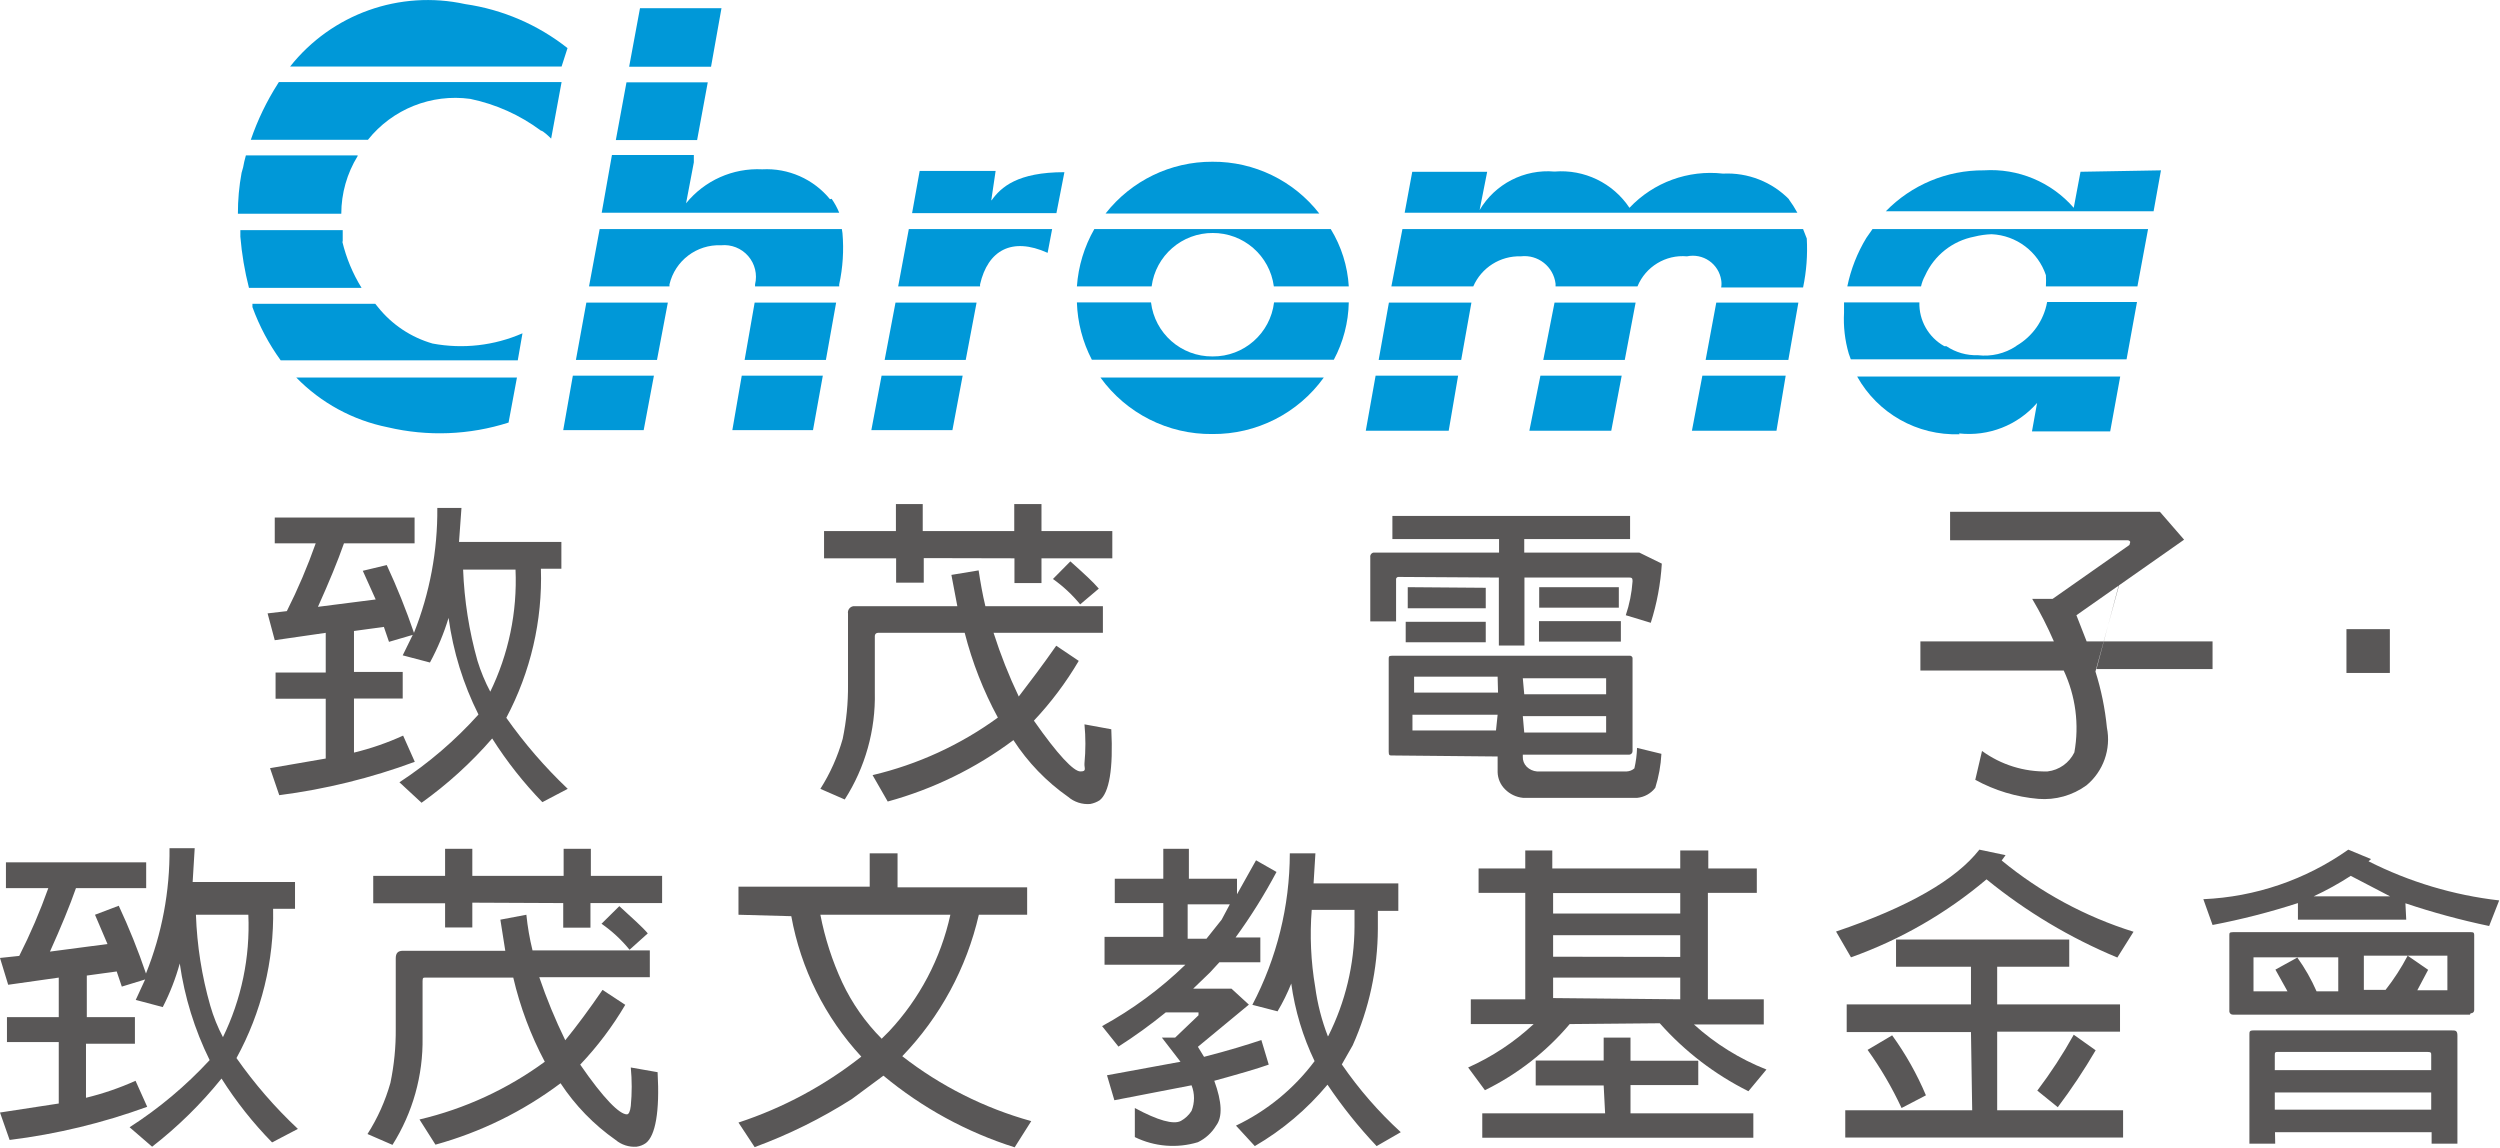
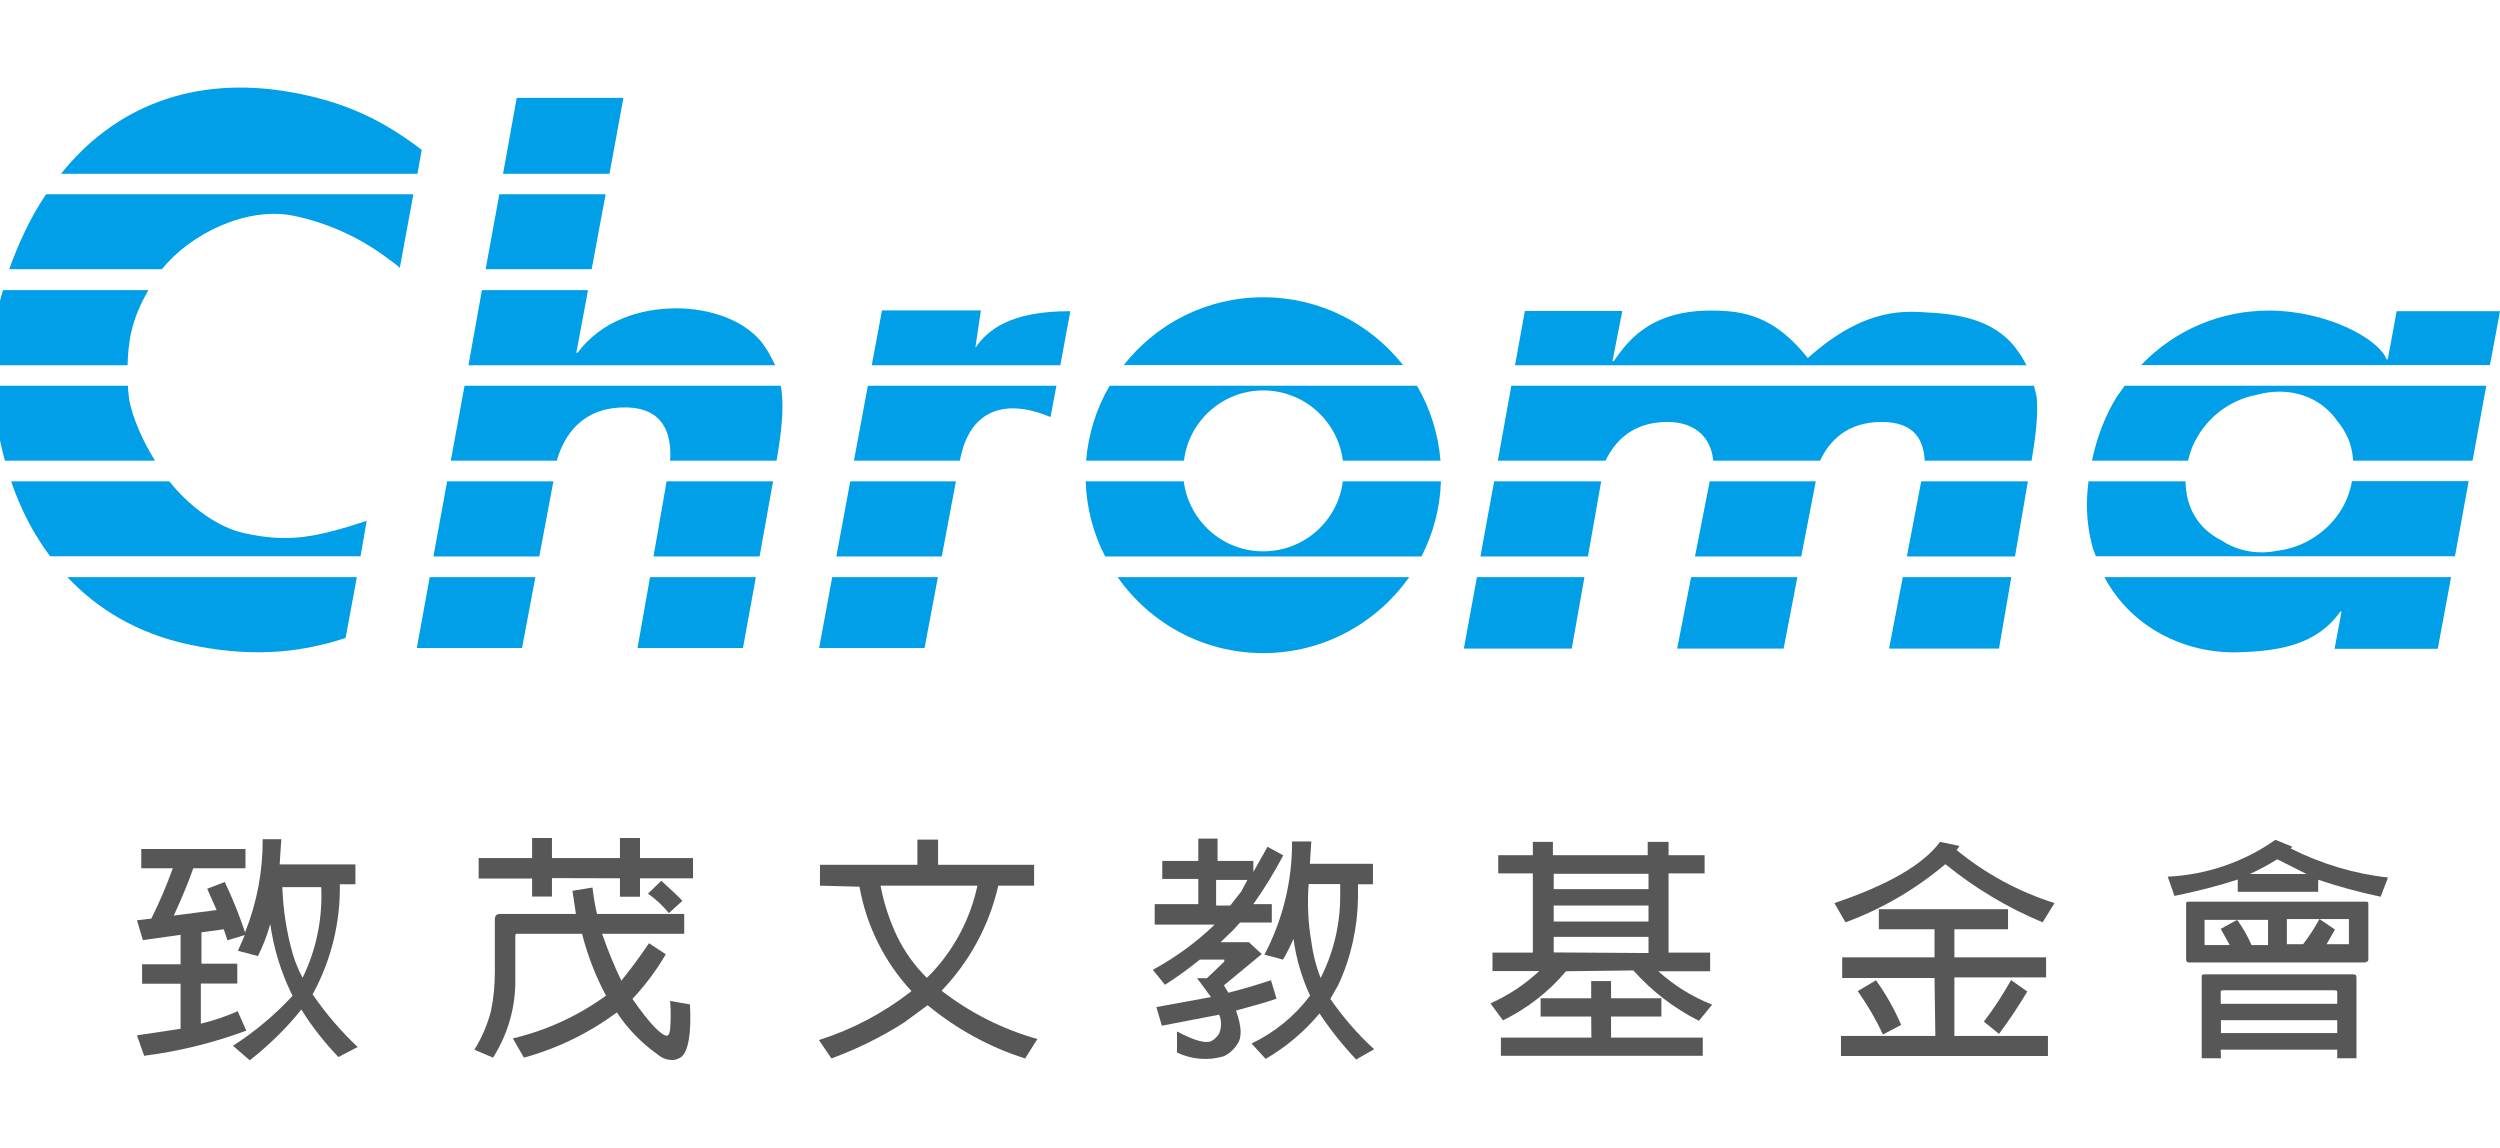
- <svg xmlns="http://www.w3.org/2000/svg" id="圖層_1" data-name="圖層 1" viewBox="0 0 122.11 56.05">
-   <defs>
-     <style>.cls-1{fill:#595757;}.cls-2{fill:#0098d8;}</style>
-   </defs>
-   <path class="cls-1" d="M23.93,32.68l-1.33-.35.49-1-1.16.34-.25-.73-1.46.2v2H22.6v1.3H20.22v2.64a13.35,13.35,0,0,0,2.4-.83l.57,1.28a30.23,30.23,0,0,1-6.62,1.63l-.45-1.32,2.72-.47V34.45H16.39V33.17h2.45V31.23l-2.49.36L16,30.28l.94-.11a28.36,28.36,0,0,0,1.41-3.31h-2V25.6h6.83v1.26H19.73c-.3.86-.73,1.9-1.27,3.1l2.82-.36-.63-1.4,1.17-.28a33.62,33.62,0,0,1,1.33,3.31,16.11,16.11,0,0,0,1.14-6.1h1.18l-.12,1.66h5V28.1h-1a14.54,14.54,0,0,1-1.69,7.28,23.37,23.37,0,0,0,3,3.47l-1.24.65a19.39,19.39,0,0,1-2.45-3.11,19.78,19.78,0,0,1-3.45,3.14l-1.08-1a19.65,19.65,0,0,0,3.86-3.31,15.06,15.06,0,0,1-1.46-4.72A11.77,11.77,0,0,1,23.93,32.68Zm2.93,1.46a12.41,12.41,0,0,0,1.25-6H25.55a19.12,19.12,0,0,0,.7,4.45,8.71,8.71,0,0,0,.63,1.52Z" transform="translate(-2.93 -0.32)" />
-   <path class="cls-1" d="M50.05,31.23H45.81a.15.15,0,0,0-.15.15v2.75a9.32,9.32,0,0,1-1.47,5.24L43,38.85a9.21,9.21,0,0,0,1.09-2.44,12.41,12.41,0,0,0,.26-2.65V30.29a.31.31,0,0,1,.26-.36h5.08L49.4,28.4l1.33-.22c.09.59.19,1.17.33,1.75H56.8v1.3H51.46a24.52,24.52,0,0,0,1.23,3.11c.56-.73,1.16-1.52,1.83-2.48l1.1.74a16.38,16.38,0,0,1-2.19,2.92C54.59,37.18,55.37,38,55.7,38s.18-.15.2-.4a10.05,10.05,0,0,0,0-1.9l1.31.24c.1,1.94-.1,3.1-.57,3.47a1.3,1.3,0,0,1-.46.18,1.47,1.47,0,0,1-1.08-.35,10.06,10.06,0,0,1-2.67-2.77,18.34,18.34,0,0,1-6.14,3l-.74-1.29a17.06,17.06,0,0,0,6.12-2.81A18.1,18.1,0,0,1,50.05,31.23Zm-2-3.65v1.2H46.7V27.59H43.18V26.26h3.51V24.94H48v1.32h4.47V24.94H53.8v1.32h3.46v1.33H53.8V28.8H52.48V27.59Zm7.16.16c.65.58,1.11,1,1.39,1.33l-.91.77a6.82,6.82,0,0,0-1.33-1.24Z" transform="translate(-2.93 -0.32)" />
-   <path class="cls-1" d="M71.25,28.5a.12.12,0,0,0-.13.09v2.08H69.86V27.54a.2.2,0,0,1,.16-.23h6.13v-.66H70.94V25.52H82.55v1.13H77.38v.66H83l1.1.54a11.89,11.89,0,0,1-.54,2.89l-1.22-.37a6.62,6.62,0,0,0,.33-1.65c0-.12,0-.19-.15-.19H77.39v3.32H76.14V28.53Zm-.34,8.72c-.1,0-.15,0-.15-.18V32.51c0-.11,0-.16.15-.16H82.5a.14.14,0,0,1,.17.1V37a.17.17,0,0,1-.15.18H77.31v.1a.65.65,0,0,0,.19.49A.81.81,0,0,0,78,38h4.39a.61.61,0,0,0,.37-.15,5.19,5.19,0,0,0,.13-1l1.19.29a6.66,6.66,0,0,1-.3,1.66,1.27,1.27,0,0,1-.88.49H77.32a1.43,1.43,0,0,1-.88-.42,1.22,1.22,0,0,1-.36-.83v-.77Zm4.59-6.53v1H71.59v-1Zm0-1.66v1H71.69V29Zm.58,4.34H72v.78H76.1Zm0,1.86H71.92V36H76Zm1.3-1h4v-.78H77.31Zm0,1.87h4V35.3H77.31ZM82,29v1H78.11V29Zm.1,1.66v1h-4v-1Z" transform="translate(-2.93 -0.32)" />
-   <path class="cls-1" d="M105.28,33.12a13.46,13.46,0,0,1,.56,2.74,2.92,2.92,0,0,1-1,2.82,3.52,3.52,0,0,1-2.35.66,7.77,7.77,0,0,1-3.08-.93L99.74,37a5.24,5.24,0,0,0,3.2,1,1.67,1.67,0,0,0,1.31-.93,6.65,6.65,0,0,0-.52-4h-7V31.65h6.52a18.49,18.49,0,0,0-1.06-2.08h1l3.79-2.66m0-.12a.13.13,0,0,0-.12-.08H98.18V25.32h10.25l1.18,1.36-5.26,3.69.5,1.28H111V33h-5.67Z" transform="translate(-2.93 -0.32)" />
-   <path class="cls-1" d="M119.66,31.05v2.14h-2.12V31.05Z" transform="translate(-2.93 -0.32)" />
-   <path class="cls-1" d="M10.88,49.51l-1.32-.35.46-1-1.14.35-.25-.74-1.46.2V50H9.52v1.3H7.13v2.64a13.83,13.83,0,0,0,2.42-.83l.57,1.27A30.58,30.58,0,0,1,3.4,56l-.47-1.34,2.87-.44v-3H3.27V50H5.8V48.07l-2.47.35-.4-1.31.94-.1A28.42,28.42,0,0,0,5.29,43.7H3.22V42.44h6.85V43.7H6.64c-.3.86-.73,1.9-1.27,3.1l2.81-.37L7.57,45l1.16-.44a32.66,32.66,0,0,1,1.33,3.31,16,16,0,0,0,1.15-6.12h1.23l-.1,1.65h5v1.31H16.27A14.57,14.57,0,0,1,14.48,52a22.25,22.25,0,0,0,3,3.46l-1.26.66A18.79,18.79,0,0,1,13.75,53a20.53,20.53,0,0,1-3.39,3.33l-1.1-.95a20.14,20.14,0,0,0,3.91-3.28,15.69,15.69,0,0,1-1.46-4.72A11.06,11.06,0,0,1,10.88,49.51ZM13.81,51a12.41,12.41,0,0,0,1.25-6H12.5a18.52,18.52,0,0,0,.7,4.44A8.11,8.11,0,0,0,13.83,51Z" transform="translate(-2.93 -0.32)" />
-   <path class="cls-1" d="M28,48.07H23.71c-.1,0-.14,0-.14.17V51a9.53,9.53,0,0,1-1.47,5.24l-1.22-.53A9.37,9.37,0,0,0,22,53.21a12.41,12.41,0,0,0,.26-2.65V47.13c0-.25.1-.37.35-.37h5l-.24-1.52L28.64,45a12.65,12.65,0,0,0,.3,1.74h5.73v1.31h-5.4a26.6,26.6,0,0,0,1.27,3.08c.56-.69,1.17-1.51,1.82-2.46l1.11.73a16.08,16.08,0,0,1-2.2,2.92c1.15,1.67,1.92,2.43,2.28,2.43.09,0,.16-.14.19-.41a9.84,9.84,0,0,0,0-1.88l1.31.23c.11,1.94-.11,3.1-.57,3.46a1,1,0,0,1-.46.18A1.43,1.43,0,0,1,33,56a10.27,10.27,0,0,1-2.69-2.77,18.27,18.27,0,0,1-6.11,3L23.42,55a16.92,16.92,0,0,0,6.12-2.82A17,17,0,0,1,28,48.07Zm-2-3.66v1.21H24.67V44.44H21.16V43.1h3.51V41.78H26V43.1h4.46V41.78h1.33V43.1h3.48v1.33H31.77v1.2H30.44v-1.2Zm7.18.17c.63.58,1.11,1,1.39,1.33l-.89.8a6.63,6.63,0,0,0-1.37-1.27Z" transform="translate(-2.93 -0.32)" />
-   <path class="cls-1" d="M39,45V43.63h6.41V42h1.36v1.66H53.1V45H50.74A14.71,14.71,0,0,1,47,51.91a18.17,18.17,0,0,0,6.3,3.17l-.81,1.28a19,19,0,0,1-6.41-3.5L44.54,54a24.7,24.7,0,0,1-4.75,2.35L39,55.15A19.53,19.53,0,0,0,45,51.93a13.71,13.71,0,0,1-3.42-6.86Zm7,6.05.35-.35a12.12,12.12,0,0,0,3-5.7H43a14.38,14.38,0,0,0,1.07,3.31A9.82,9.82,0,0,0,46,51.06Z" transform="translate(-2.93 -0.32)" />
-   <path class="cls-1" d="M59.68,51h.65l1.14-1.09v-.14h-1.6a25.08,25.08,0,0,1-2.31,1.67l-.8-1a18.93,18.93,0,0,0,4.07-3H56.88V46.08h2.87V44.43H57.38V43.24h2.37V41.78H61v1.46h2.35V44l.93-1.66,1,.57a26.94,26.94,0,0,1-2,3.2h1.21v1.21H62.49l-.46.5-.82.79h1.87l.85.78-2.49,2.06.3.49c1.21-.31,2.14-.6,2.8-.82l.36,1.2c-.56.2-1.46.46-2.66.79q.57,1.56.09,2.19a2.11,2.11,0,0,1-.89.81,4.22,4.22,0,0,1-3.08-.25V54.44c1.13.61,1.89.82,2.25.63a1.44,1.44,0,0,0,.52-.49,1.69,1.69,0,0,0,0-1.25l-3.77.73L57,52.84l3.59-.66ZM63,44.49H60.94v1.68h.92l.74-.93Zm2.34,5.23L64.1,49.4A16,16,0,0,0,65.93,42h1.25l-.09,1.47h4.14v1.34h-1v.88A14.06,14.06,0,0,1,69,51.38l-.53.93a19.33,19.33,0,0,0,2.88,3.31l-1.18.68a23.31,23.31,0,0,1-2.4-3,13.39,13.39,0,0,1-3.55,3l-.92-1a10.38,10.38,0,0,0,3.84-3.15A12.8,12.8,0,0,1,66,48.36,9.59,9.59,0,0,1,65.33,49.72Zm2.47,1.2a12,12,0,0,0,1.28-5.34v-.82H67a15.34,15.34,0,0,0,.17,3.77,10.54,10.54,0,0,0,.62,2.41Z" transform="translate(-2.93 -0.32)" />
-   <path class="cls-1" d="M79.6,50.34a12.79,12.79,0,0,1-4.14,3.23l-.82-1.11a11.65,11.65,0,0,0,3.2-2.12H74.77V49.13h2.66v-5.2H75.15V42.74h2.28v-.88h1.32v.88H85v-.88h1.37v.88h2.37v1.19H86.35v5.2h2.73v1.23H85.67a11.62,11.62,0,0,0,3.54,2.2l-.88,1.06A14.35,14.35,0,0,1,84,50.3Zm1.66,3H77.94V52.12h3.32V51h1.31v1.13h3.31v1.19H82.57V54.7h6v1.19H75.33V54.7h6ZM85,44.94v-1H78.79v1Zm0,2.12V46H78.79v1.05Zm0,2.07V48.07H78.79v1Z" transform="translate(-2.93 -0.32)" />
-   <path class="cls-1" d="M93.34,47.08l-.73-1.26c3.55-1.2,5.86-2.54,7-4l1.28.27-.19.26a19.1,19.1,0,0,0,6.44,3.48l-.79,1.26a25.72,25.72,0,0,1-6.39-3.82A21.37,21.37,0,0,1,93.34,47.08Zm5.86,3.65H93.13V49.38H99.2V47.54H95.54V46.21H104v1.33h-3.52v1.84h6v1.33h-6v3.84h6.15v1.33H93.06V54.55h6.2Zm-3.85.16A14.84,14.84,0,0,1,97,53.82l-1.19.62a17.56,17.56,0,0,0-1.66-2.84Zm9.94.73a28.54,28.54,0,0,1-1.85,2.78l-1-.81a23.23,23.23,0,0,0,1.78-2.73Z" transform="translate(-2.93 -0.32)" />
-   <path class="cls-1" d="M120.46,45.24h-5.29v-.81A34.76,34.76,0,0,1,111,45.5l-.45-1.26a13.27,13.27,0,0,0,7.08-2.42l1.11.46-.12.11A18.93,18.93,0,0,0,125,44.3l-.49,1.25a36.34,36.34,0,0,1-4.09-1.11Zm3.11,4.64H112a.17.17,0,0,1-.18-.15V46c0-.1,0-.15.18-.15h11.6c.12,0,.18,0,.18.15v3.66a.15.15,0,0,1-.17.15h0Zm-9.51,6.3H112.8V50.86c0-.15,0-.21.2-.21h9.69c.17,0,.27,0,.27.25v5.28H121.7v-.56h-7.65Zm2-7.44h1.08V47.08H113v1.66h1.66l-.59-1.06,1.07-.59a9,9,0,0,1,.94,1.65Zm5.62,3.85v-.73c0-.12,0-.16-.2-.16h-7.27c-.12,0-.18,0-.17.16v.73Zm-7.64,1.09v.84h7.64v-.84Zm3.71-10.58a14.89,14.89,0,0,1-1.81,1h3.73ZM121,48.69h1.47V47h-4.08v1.67h1.06A10.83,10.83,0,0,0,120.53,47l1,.69Z" transform="translate(-2.93 -0.32)" />
-   <path class="cls-2" d="M94.09,11.94a7.47,7.47,0,0,0-.93,2.37h3.6a2,2,0,0,1,.2-.53,3.32,3.32,0,0,1,2.4-1.9,4.05,4.05,0,0,1,.85-.12,2.94,2.94,0,0,1,2.65,2,5,5,0,0,1,0,.55h4.47l.52-2.8H94.39Z" transform="translate(-2.93 -0.32)" />
-   <path class="cls-2" d="M104.55,8.71l-.33,1.76h0a5.36,5.36,0,0,0-4.39-1.83,6.61,6.61,0,0,0-4.79,2h13.08l.36-2Z" transform="translate(-2.93 -0.32)" />
-   <path class="cls-2" d="M101.4,17.23a2.78,2.78,0,0,1-1.86.44A2.61,2.61,0,0,1,98,17.23H97.9a2.38,2.38,0,0,1-1.22-2.14H93v.5a6,6,0,0,0,.23,2l.1.28h13.47l.51-2.8h-4.39a3.11,3.11,0,0,1-1.5,2.14" transform="translate(-2.93 -0.32)" />
-   <path class="cls-2" d="M98.62,21.49A4.4,4.4,0,0,0,102.43,20h0l-.25,1.39H106l.49-2.68H93.64a5.5,5.5,0,0,0,5,2.82" transform="translate(-2.93 -0.32)" />
-   <path class="cls-2" d="M62.15,11.7a3,3,0,0,1,3,2.61h3.66a6.06,6.06,0,0,0-.88-2.8H56.38a6.57,6.57,0,0,0-.85,2.8h3.65a3,3,0,0,1,3-2.61" transform="translate(-2.93 -0.32)" />
-   <path class="cls-2" d="M62.15,8.22a6.59,6.59,0,0,0-5.22,2.53H67.37a6.56,6.56,0,0,0-5.22-2.53" transform="translate(-2.93 -0.32)" />
-   <path class="cls-2" d="M62.15,17.73a3,3,0,0,1-3-2.64H55.53a6.51,6.51,0,0,0,.73,2.8H68.08a6.21,6.21,0,0,0,.73-2.8H65.16a3,3,0,0,1-3,2.64" transform="translate(-2.93 -0.32)" />
-   <path class="cls-2" d="M62.15,21.52a6.63,6.63,0,0,0,5.44-2.76H56.68a6.65,6.65,0,0,0,5.47,2.76" transform="translate(-2.93 -0.32)" />
-   <path class="cls-2" d="M17.4,18.76a8.61,8.61,0,0,0,4.47,2.43,11.05,11.05,0,0,0,5.9-.23l.41-2.2Z" transform="translate(-2.93 -0.32)" />
-   <path class="cls-2" d="M30.65,2.67a10.48,10.48,0,0,0-5-2.15A8.57,8.57,0,0,0,17.1,3.57H30.36Z" transform="translate(-2.93 -0.32)" />
-   <path class="cls-2" d="M19.67,12.12v-.56h-5v.32a15.18,15.18,0,0,0,.42,2.5h5.5a7.73,7.73,0,0,1-.94-2.26" transform="translate(-2.93 -0.32)" />
-   <path class="cls-2" d="M16.5,4.41a12.81,12.81,0,0,0-1.32,2.74H20.9a5.45,5.45,0,0,1,5-2A8.75,8.75,0,0,1,29.35,6.7c.1,0,.41.3.5.39l.51-2.76H16.55Z" transform="translate(-2.93 -0.32)" />
-   <path class="cls-2" d="M24.06,17.1a5.28,5.28,0,0,1-2.67-1.78l-.13-.16h-6v.16a10.63,10.63,0,0,0,1.38,2.6H28.22l.23-1.32a7.51,7.51,0,0,1-4.39.5" transform="translate(-2.93 -0.32)" />
-   <path class="cls-2" d="M20.4,7.91H14.94l-.08.31a3.53,3.53,0,0,1-.13.54,10.86,10.86,0,0,0-.18,2H19.6a5.39,5.39,0,0,1,.8-2.82" transform="translate(-2.93 -0.32)" />
-   <path class="cls-2" d="M43.47,10.05a4,4,0,0,0-3.31-1.46,4.5,4.5,0,0,0-3.72,1.66h0l.38-2V7.89h-4l-.5,2.82H43.92a3.44,3.44,0,0,0-.37-.68" transform="translate(-2.93 -0.32)" />
-   <polygon class="cls-2" points="34.57 4.02 30.6 4.02 30.08 6.84 34.05 6.84 34.57 4.02" />
-   <polygon class="cls-2" points="35.77 21.01 39.71 21.01 40.19 18.35 36.23 18.35 35.77 21.01" />
-   <path class="cls-2" d="M44.05,11.51H32.22l-.52,2.8h3.93v-.1a2.48,2.48,0,0,1,2.52-1.91,1.55,1.55,0,0,1,1.66,1.91v.1h4.11v-.1a8.39,8.39,0,0,0,.16-2.5Z" transform="translate(-2.93 -0.32)" />
-   <polygon class="cls-2" points="36.37 17.58 40.34 17.58 40.84 14.78 36.86 14.78 36.37 17.58" />
-   <polygon class="cls-2" points="28.13 17.58 32.09 17.58 32.62 14.78 28.64 14.78 28.13 17.58" />
-   <polygon class="cls-2" points="35.24 0.4 31.26 0.4 30.73 3.26 34.73 3.26 35.24 0.4" />
-   <polygon class="cls-2" points="27.51 21.01 31.44 21.01 31.94 18.35 27.98 18.35 27.51 21.01" />
-   <path class="cls-2" d="M51.35,10.09l.21-1.42H47.85l-.37,2.06h7.05l.39-2c-2.29,0-3.1.73-3.56,1.38" transform="translate(-2.93 -0.32)" />
-   <polygon class="cls-2" points="42.56 21.01 46.52 21.01 47.02 18.35 43.06 18.35 42.56 21.01" />
-   <path class="cls-2" d="M46.8,14.31h4v-.1c.38-1.66,1.55-2.33,3.3-1.54l.22-1.16h-7Z" transform="translate(-2.93 -0.32)" />
-   <polygon class="cls-2" points="43.21 17.58 47.17 17.58 47.7 14.78 43.74 14.78 43.21 17.58" />
-   <polygon class="cls-2" points="74.7 21.04 78.7 21.04 79.21 18.35 75.24 18.35 74.7 21.04" />
-   <path class="cls-2" d="M91,11.51H71.43l-.54,2.8h4a2.45,2.45,0,0,1,2.32-1.47,1.53,1.53,0,0,1,1.7,1.34v.13h4a2.39,2.39,0,0,1,2.42-1.47A1.4,1.4,0,0,1,87,14a1.09,1.09,0,0,1,0,.36h4a9.15,9.15,0,0,0,.18-2.39Z" transform="translate(-2.93 -0.32)" />
-   <polygon class="cls-2" points="67.34 17.58 71.37 17.58 71.87 14.78 67.84 14.78 67.34 17.58" />
-   <polygon class="cls-2" points="75.38 17.58 79.36 17.58 79.89 14.78 75.93 14.78 75.38 17.58" />
-   <polygon class="cls-2" points="82.64 21.04 86.77 21.04 87.22 18.35 83.15 18.35 82.64 21.04" />
-   <polygon class="cls-2" points="66.71 21.04 70.76 21.04 71.22 18.35 67.19 18.35 66.71 21.04" />
-   <polygon class="cls-2" points="83.31 17.58 87.35 17.58 87.84 14.78 83.83 14.78 83.31 17.58" />
-   <path class="cls-2" d="M90.33,10.07A4.23,4.23,0,0,0,87.09,8.8a5.44,5.44,0,0,0-4.57,1.67A4,4,0,0,0,78.86,8.7a3.86,3.86,0,0,0-3.66,1.88h0l.37-1.87H71.91l-.37,2H90.72a5.67,5.67,0,0,0-.42-.66" transform="translate(-2.93 -0.32)" />
+ <svg xmlns="http://www.w3.org/2000/svg" version="1.1" id="圖層_1" x="0px" y="0px" viewBox="0 0 122.11 56.05" style="enable-background:new 0 0 122.11 56.05;" xml:space="preserve">
+   <style type="text/css">
+ 	.st0{fill:#009FE8;}
+ 	.st1{fill:#585757;}
+ </style>
+   <g>
+     <g>
+       <path class="st0" d="M103.38,19.4c-0.55,0.9-0.96,1.95-1.2,3.1h4.69c0.06-0.24,0.13-0.48,0.23-0.71c0.56-1.29,1.73-2.25,3.15-2.51    c0.35-0.1,0.72-0.15,1.09-0.15c1.2,0,2.21,0.55,2.82,1.43c0.29,0.35,0.53,0.76,0.66,1.23c0.06,0.22,0.1,0.46,0.12,0.71h5.83    l0.67-3.66h-17.66L103.38,19.4z" />
+       <path class="st0" d="M117.06,15.21l-0.43,2.34h-0.06c-0.41-1.04-2.98-2.38-5.75-2.38c-2.37,0-4.6,0.95-6.24,2.66h17.04l0.49-2.63    H117.06z" />
+       <path class="st0" d="M112.91,26.32c-0.52,0.32-1.08,0.5-1.6,0.57c-0.27,0.05-0.55,0.09-0.83,0.09c-0.74,0-1.41-0.21-1.95-0.57    c-0.05-0.03-0.11-0.06-0.17-0.09c-0.97-0.55-1.59-1.48-1.61-2.81h-4.74L102,23.62c-0.02,0.18-0.04,0.35-0.05,0.53    c-0.06,0.95,0.05,1.83,0.28,2.65l0.14,0.37l17.54,0l0.67-3.67h-5.7C114.65,24.82,113.84,25.76,112.91,26.32z" />
+       <path class="st0" d="M109.34,31.86c1.97-0.06,3.82-0.35,4.97-1.99h0.06l-0.34,1.82h5.04l0.65-3.5h-16.93    C104.08,30.63,106.7,31.94,109.34,31.86z" />
+       <path class="st0" d="M61.7,19.07c2,0,3.65,1.5,3.89,3.43h4.77c-0.11-1.32-0.51-2.57-1.15-3.66H54.2    c-0.64,1.09-1.04,2.34-1.15,3.66h4.78C58.06,20.57,59.71,19.07,61.7,19.07z" />
+       <path class="st0" d="M61.7,14.52c-2.77,0-5.22,1.29-6.81,3.31h13.64C66.93,15.81,64.47,14.52,61.7,14.52z" />
+       <path class="st0" d="M61.7,26.93c-1.99,0-3.63-1.49-3.88-3.42h-4.79c0.04,1.32,0.38,2.56,0.95,3.67h15.45    c0.57-1.11,0.91-2.35,0.95-3.67h-4.79C65.35,25.44,63.7,26.93,61.7,26.93z" />
+       <path class="st0" d="M61.7,31.9c2.95,0,5.55-1.47,7.13-3.71H54.59C56.16,30.43,58.76,31.9,61.7,31.9z" />
+       <path class="st0" d="M3.31,28.21c1.44,1.52,3.35,2.71,5.87,3.26c2.85,0.62,5.29,0.49,7.7-0.31l0.55-2.97H3.29L3.31,28.21z" />
+       <path class="st0" d="M20.6,7.32c-1.81-1.38-3.64-2.33-6.4-2.82C9.37,3.65,5.54,5.28,2.98,8.49h17.41L20.6,7.32z" />
+       <path class="st0" d="M6.32,19.59c-0.04-0.32-0.07-0.55-0.07-0.75h-6.58l0.01,0.39c0.08,1.06,0.26,2.17,0.56,3.27h7.33    C6.94,21.49,6.5,20.43,6.32,19.59z" />
+       <path class="st0" d="M2.19,9.58c-0.71,1.06-1.31,2.36-1.74,3.57h7.46c1.37-1.72,4.13-3.08,6.44-2.61    c1.58,0.33,3.15,1.01,4.53,2.04c0.13,0.1,0.52,0.37,0.65,0.5l0.66-3.59H2.25L2.19,9.58z" />
+       <path class="st0" d="M11.92,26.04c-1.3-0.29-2.58-1.27-3.47-2.31c-0.06-0.07-0.12-0.14-0.18-0.22H0.55l0.07,0.22    c0.43,1.2,1.02,2.35,1.79,3.39l0.04,0.05h15.16l0.3-1.73C15.3,26.3,14.01,26.5,11.92,26.04z" />
+       <path class="st0" d="M7.25,14.17H0.15l-0.11,0.36c-0.06,0.24-0.11,0.47-0.16,0.71c-0.15,0.77-0.24,1.65-0.25,2.6h6.6    C6.27,16.7,6.39,15.65,7.25,14.17z" />
+       <path class="st0" d="M37.37,16.95c-0.85-1.3-2.69-1.89-4.33-1.89c-1.82,0-3.68,0.63-4.83,2.17h-0.06l0.49-2.62l0.08-0.44h-5.18    l-0.66,3.67h14.98C37.72,17.54,37.57,17.25,37.37,16.95z" />
+       <polygon class="st0" points="29.58,9.49 24.39,9.49 23.72,13.15 28.9,13.15   " />
+       <polygon class="st0" points="31.14,31.65 36.29,31.65 36.92,28.19 31.75,28.19   " />
+       <path class="st0" d="M38.13,18.84H22.69l-0.67,3.66h5.19l0.02-0.12c0.34-1.07,1.16-2.48,3.29-2.48c1.96,0,2.26,1.38,2.22,2.48    l-0.02,0.12h5.21l0.02-0.12c0.23-1.34,0.33-2.37,0.23-3.27L38.13,18.84z" />
+       <polygon class="st0" points="31.92,27.18 37.1,27.18 37.76,23.51 32.56,23.51   " />
+       <polygon class="st0" points="21.17,27.18 26.34,27.18 27.03,23.51 21.84,23.51   " />
+       <polygon class="st0" points="30.45,4.78 25.24,4.78 24.57,8.49 29.77,8.49   " />
+       <polygon class="st0" points="20.36,31.65 25.5,31.65 26.15,28.19 20.99,28.19   " />
+       <path class="st0" d="M47.64,16.99l0.27-1.83h-4.83l-0.5,2.68h9.21l0.49-2.64C49.3,15.19,48.22,16.15,47.64,16.99z" />
+       <polygon class="st0" points="40.01,31.65 45.16,31.65 45.81,28.19 40.65,28.19   " />
+       <path class="st0" d="M41.71,22.5h5.17l0.03-0.12c0.44-2.2,2.01-3.01,4.4-2.01l0.29-1.53h-9.21L41.71,22.5z" />
+       <polygon class="st0" points="40.85,27.18 46,27.18 46.69,23.51 41.53,23.51   " />
+       <polygon class="st0" points="81.92,31.68 87.12,31.68 87.79,28.19 82.6,28.19   " />
+       <path class="st0" d="M99.35,18.84H73.82l-0.66,3.66h5.26c0.47-0.97,1.34-1.89,3.02-1.89c1.53,0,2.16,0.94,2.24,1.89h5.22    c0.45-0.95,1.3-1.89,3.01-1.89c1.6,0,2.05,0.88,2.1,1.89h5.22c0.23-1.35,0.32-2.31,0.25-3.11L99.35,18.84z" />
+       <polygon class="st0" points="72.31,27.18 77.56,27.18 78.21,23.51 72.98,23.51   " />
+       <polygon class="st0" points="82.79,27.18 87.98,27.18 88.69,23.51 83.51,23.51   " />
+       <polygon class="st0" points="92.27,31.68 97.64,31.68 98.24,28.19 92.94,28.19   " />
+       <polygon class="st0" points="71.5,31.68 76.77,31.68 77.39,28.19 72.14,28.19   " />
+       <polygon class="st0" points="93.14,27.18 98.42,27.18 99.05,23.51 93.84,23.51   " />
+       <path class="st0" d="M98.43,16.97c-1.11-1.43-2.97-1.63-4.16-1.7c-1.09-0.06-3.11-0.35-5.97,2.22c-1.68-2.13-3.24-2.32-4.75-2.32    c-3.19,0-4.2,1.77-4.73,2.47h-0.06l0.48-2.45h-4.76l-0.48,2.65h24.98C98.84,17.55,98.66,17.27,98.43,16.97z" />
+     </g>
+     <path class="st1" d="M12.6,46.7l-0.98-0.26l0.34-0.77l-0.85,0.26l-0.18-0.54l-1.09,0.15v1.53h1.75v0.97H9.81v1.96   c0.62-0.15,1.22-0.35,1.8-0.61l0.42,0.95c-1.61,0.6-3.29,1.01-4.99,1.23l-0.35-1l2.13-0.32v-2.2H6.94v-0.95h1.88v-1.44l-1.84,0.26   l-0.29-0.97l0.7-0.08c0.4-0.8,0.75-1.62,1.05-2.46H6.9v-0.94h5.09v0.94H9.44c-0.22,0.64-0.54,1.41-0.95,2.31l2.09-0.27l-0.46-1.04   l0.86-0.33c0.38,0.8,0.71,1.62,0.99,2.46c0.58-1.45,0.87-2.99,0.86-4.55h0.91l-0.08,1.23h3.7v0.97H16.6   c0.03,1.88-0.43,3.73-1.33,5.38c0.64,0.93,1.38,1.8,2.2,2.57l-0.94,0.49c-0.68-0.71-1.29-1.48-1.81-2.32   c-0.74,0.92-1.59,1.75-2.52,2.48l-0.82-0.71c1.07-0.69,2.05-1.51,2.91-2.44c-0.55-1.1-0.92-2.29-1.09-3.51   C13.06,45.66,12.85,46.19,12.6,46.7z M14.77,47.78c0.68-1.38,0.99-2.91,0.92-4.45h-1.9c0.04,1.12,0.21,2.23,0.52,3.3   c0.12,0.39,0.28,0.77,0.47,1.13L14.77,47.78z" />
+     <path class="st1" d="M28.43,45.61h-3.15c-0.08,0-0.11,0-0.11,0.13v2.03c0.03,1.38-0.35,2.73-1.09,3.89l-0.91-0.39   c0.36-0.57,0.62-1.19,0.8-1.84c0.14-0.65,0.2-1.31,0.2-1.97v-2.55c0-0.18,0.08-0.27,0.26-0.27h3.7l-0.17-1.13l0.98-0.16   c0.05,0.44,0.12,0.87,0.22,1.29h4.26v0.97h-4.01c0.27,0.78,0.58,1.55,0.94,2.29c0.42-0.52,0.87-1.12,1.35-1.83l0.82,0.54   c-0.46,0.79-1.01,1.52-1.63,2.18c0.85,1.23,1.43,1.8,1.69,1.8c0.07,0,0.12-0.1,0.15-0.3c0.04-0.47,0.04-0.94,0-1.4l0.97,0.17   c0.08,1.44-0.09,2.31-0.43,2.57c-0.1,0.07-0.22,0.12-0.34,0.14c-0.29,0.03-0.58-0.07-0.8-0.26c-0.79-0.56-1.47-1.25-2-2.06   c-1.36,1.01-2.9,1.76-4.54,2.21l-0.54-0.94c1.64-0.39,3.19-1.1,4.55-2.09C29.09,47.68,28.7,46.67,28.43,45.61z M26.96,42.89v0.9   h-0.97v-0.88h-2.61v-1h2.61v-0.98h0.97v0.98h3.32v-0.98h0.98v0.98h2.59v0.99h-2.59v0.9h-0.98v-0.9L26.96,42.89z M32.3,43.02   c0.47,0.43,0.83,0.76,1.03,0.98l-0.66,0.6c-0.29-0.36-0.64-0.68-1.02-0.95L32.3,43.02z" />
+     <path class="st1" d="M40.05,43.26v-1.02h4.76v-1.23h1.01v1.23h4.69v1.02h-1.75c-0.44,1.93-1.4,3.71-2.77,5.13   c1.39,1.08,2.98,1.88,4.68,2.36l-0.6,0.95c-1.74-0.55-3.35-1.44-4.76-2.6l-1.16,0.85c-1.11,0.71-2.3,1.29-3.54,1.75l-0.61-0.9   c1.64-0.52,3.17-1.33,4.52-2.39c-1.32-1.42-2.2-3.19-2.54-5.1L40.05,43.26z M45.27,47.76l0.26-0.26c1.11-1.19,1.87-2.65,2.21-4.24   h-4.73c0.16,0.85,0.43,1.68,0.8,2.46C44.18,46.48,44.67,47.17,45.27,47.76z" />
+     <path class="st1" d="M58.47,47.78h0.48l0.85-0.81v-0.1h-1.19c-0.55,0.44-1.12,0.86-1.71,1.23l-0.59-0.73   c1.1-0.6,2.12-1.34,3.02-2.21h-2.93v-1h2.13v-1.23h-1.76v-0.88h1.76v-1.09h0.94v1.09h1.75v0.54l0.69-1.23l0.77,0.42   c-0.44,0.83-0.92,1.62-1.46,2.38h0.9v0.9h-1.55l-0.34,0.37l-0.61,0.59H61l0.63,0.58l-1.85,1.53L60,48.49   c0.9-0.23,1.59-0.45,2.08-0.61l0.27,0.9c-0.42,0.15-1.09,0.34-1.98,0.58c0.28,0.77,0.3,1.32,0.07,1.63   c-0.16,0.26-0.39,0.47-0.66,0.6c-0.76,0.23-1.58,0.16-2.29-0.18v-1.03c0.84,0.45,1.4,0.6,1.68,0.47c0.16-0.09,0.29-0.22,0.38-0.37   c0.12-0.3,0.12-0.63,0-0.92l-2.8,0.54l-0.27-0.91l2.67-0.49L58.47,47.78z M60.93,42.98H59.4v1.25h0.69l0.54-0.69L60.93,42.98z    M62.67,46.87l-0.91-0.24c0.9-1.71,1.36-3.61,1.35-5.53h0.94l-0.07,1.09h3.08v1h-0.73v0.65c-0.02,1.47-0.34,2.93-0.96,4.26   l-0.39,0.69c0.62,0.9,1.34,1.73,2.14,2.46l-0.88,0.5c-0.66-0.7-1.26-1.45-1.79-2.25c-0.74,0.89-1.63,1.64-2.63,2.22l-0.69-0.75   c1.13-0.54,2.11-1.34,2.86-2.34c-0.41-0.88-0.68-1.81-0.81-2.77C63.03,46.2,62.86,46.54,62.67,46.87z M64.51,47.76   c0.62-1.23,0.95-2.59,0.95-3.97v-0.61h-1.54c-0.07,0.94-0.03,1.88,0.13,2.81c0.08,0.61,0.23,1.21,0.46,1.79V47.76z" />
+     <path class="st1" d="M76.49,47.44c-0.85,1.01-1.9,1.82-3.08,2.4l-0.61-0.83c0.87-0.39,1.68-0.92,2.38-1.58H72.9v-0.9h1.97v-3.87   h-1.69v-0.89h1.69v-0.65h0.98v0.65h4.63v-0.65h1.02v0.65h1.76v0.89H81.5v3.87h2.03v0.91H81c0.77,0.7,1.66,1.25,2.63,1.63   l-0.65,0.79c-1.21-0.61-2.3-1.45-3.2-2.46L76.49,47.44z M77.72,49.65h-2.47v-0.89h2.47v-0.84h0.97v0.84h2.46v0.89h-2.46v1.03h4.48   v0.89h-9.86v-0.89h4.42L77.72,49.65z M80.52,43.43v-0.75h-4.63v0.75H80.52z M80.52,45.01v-0.78h-4.63v0.78H80.52z M80.52,46.55   v-0.79h-4.63v0.76L80.52,46.55z" />
+     <path class="st1" d="M90.14,45.05l-0.54-0.94c2.64-0.89,4.35-1.89,5.16-2.99l0.95,0.2l-0.14,0.2c1.41,1.16,3.04,2.04,4.78,2.59   l-0.58,0.94c-1.71-0.71-3.31-1.67-4.75-2.84C93.57,43.43,91.92,44.4,90.14,45.05z M94.49,47.77h-4.51v-1.01h4.51v-1.37h-2.72v-0.98   h6.31v0.98h-2.62v1.37h4.48v0.98h-4.48v2.86h4.57v0.98H89.92v-0.98h4.61L94.49,47.77z M91.63,47.88c0.49,0.68,0.9,1.41,1.23,2.18   l-0.89,0.47c-0.34-0.74-0.76-1.45-1.23-2.12L91.63,47.88z M99.02,48.43c-0.42,0.71-0.88,1.4-1.38,2.07l-0.74-0.6   c0.49-0.64,0.93-1.32,1.33-2.03L99.02,48.43z" />
+     <path class="st1" d="M113.23,43.56h-3.93v-0.6c-1.02,0.33-2.05,0.59-3.09,0.8l-0.33-0.94c1.89-0.09,3.71-0.71,5.26-1.8l0.83,0.34   l-0.09,0.08c1.49,0.75,3.1,1.24,4.76,1.42l-0.36,0.94c-1.03-0.22-2.05-0.49-3.05-0.83V43.56z M115.55,47.01h-8.63   c-0.07,0.01-0.13-0.04-0.14-0.11v-2.75c0-0.07,0-0.11,0.14-0.11h8.62c0.09,0,0.14,0,0.14,0.11v2.72c0,0.07-0.06,0.12-0.12,0.11   c0,0,0,0-0.01,0L115.55,47.01z M108.48,51.69h-0.94v-3.95c0-0.11,0-0.15,0.15-0.15h7.21c0.13,0,0.2,0,0.2,0.18v3.92h-0.94v-0.42   h-5.69L108.48,51.69z M109.98,46.16h0.8v-1.23h-3.1v1.23h1.23l-0.44-0.79l0.8-0.44c0.28,0.38,0.51,0.79,0.7,1.22H109.98z    M114.16,49.03v-0.54c0-0.09,0-0.12-0.15-0.12h-5.41c-0.09,0-0.14,0-0.13,0.12v0.54H114.16z M108.48,49.83v0.63h5.68v-0.63H108.48z    M111.23,41.97c-0.43,0.27-0.88,0.51-1.34,0.72h2.77L111.23,41.97z M113.64,46.12h1.09v-1.23h-3.03v1.23h0.79   c0.3-0.39,0.57-0.8,0.8-1.23l0.76,0.51L113.64,46.12z" />
+   </g>
</svg>
